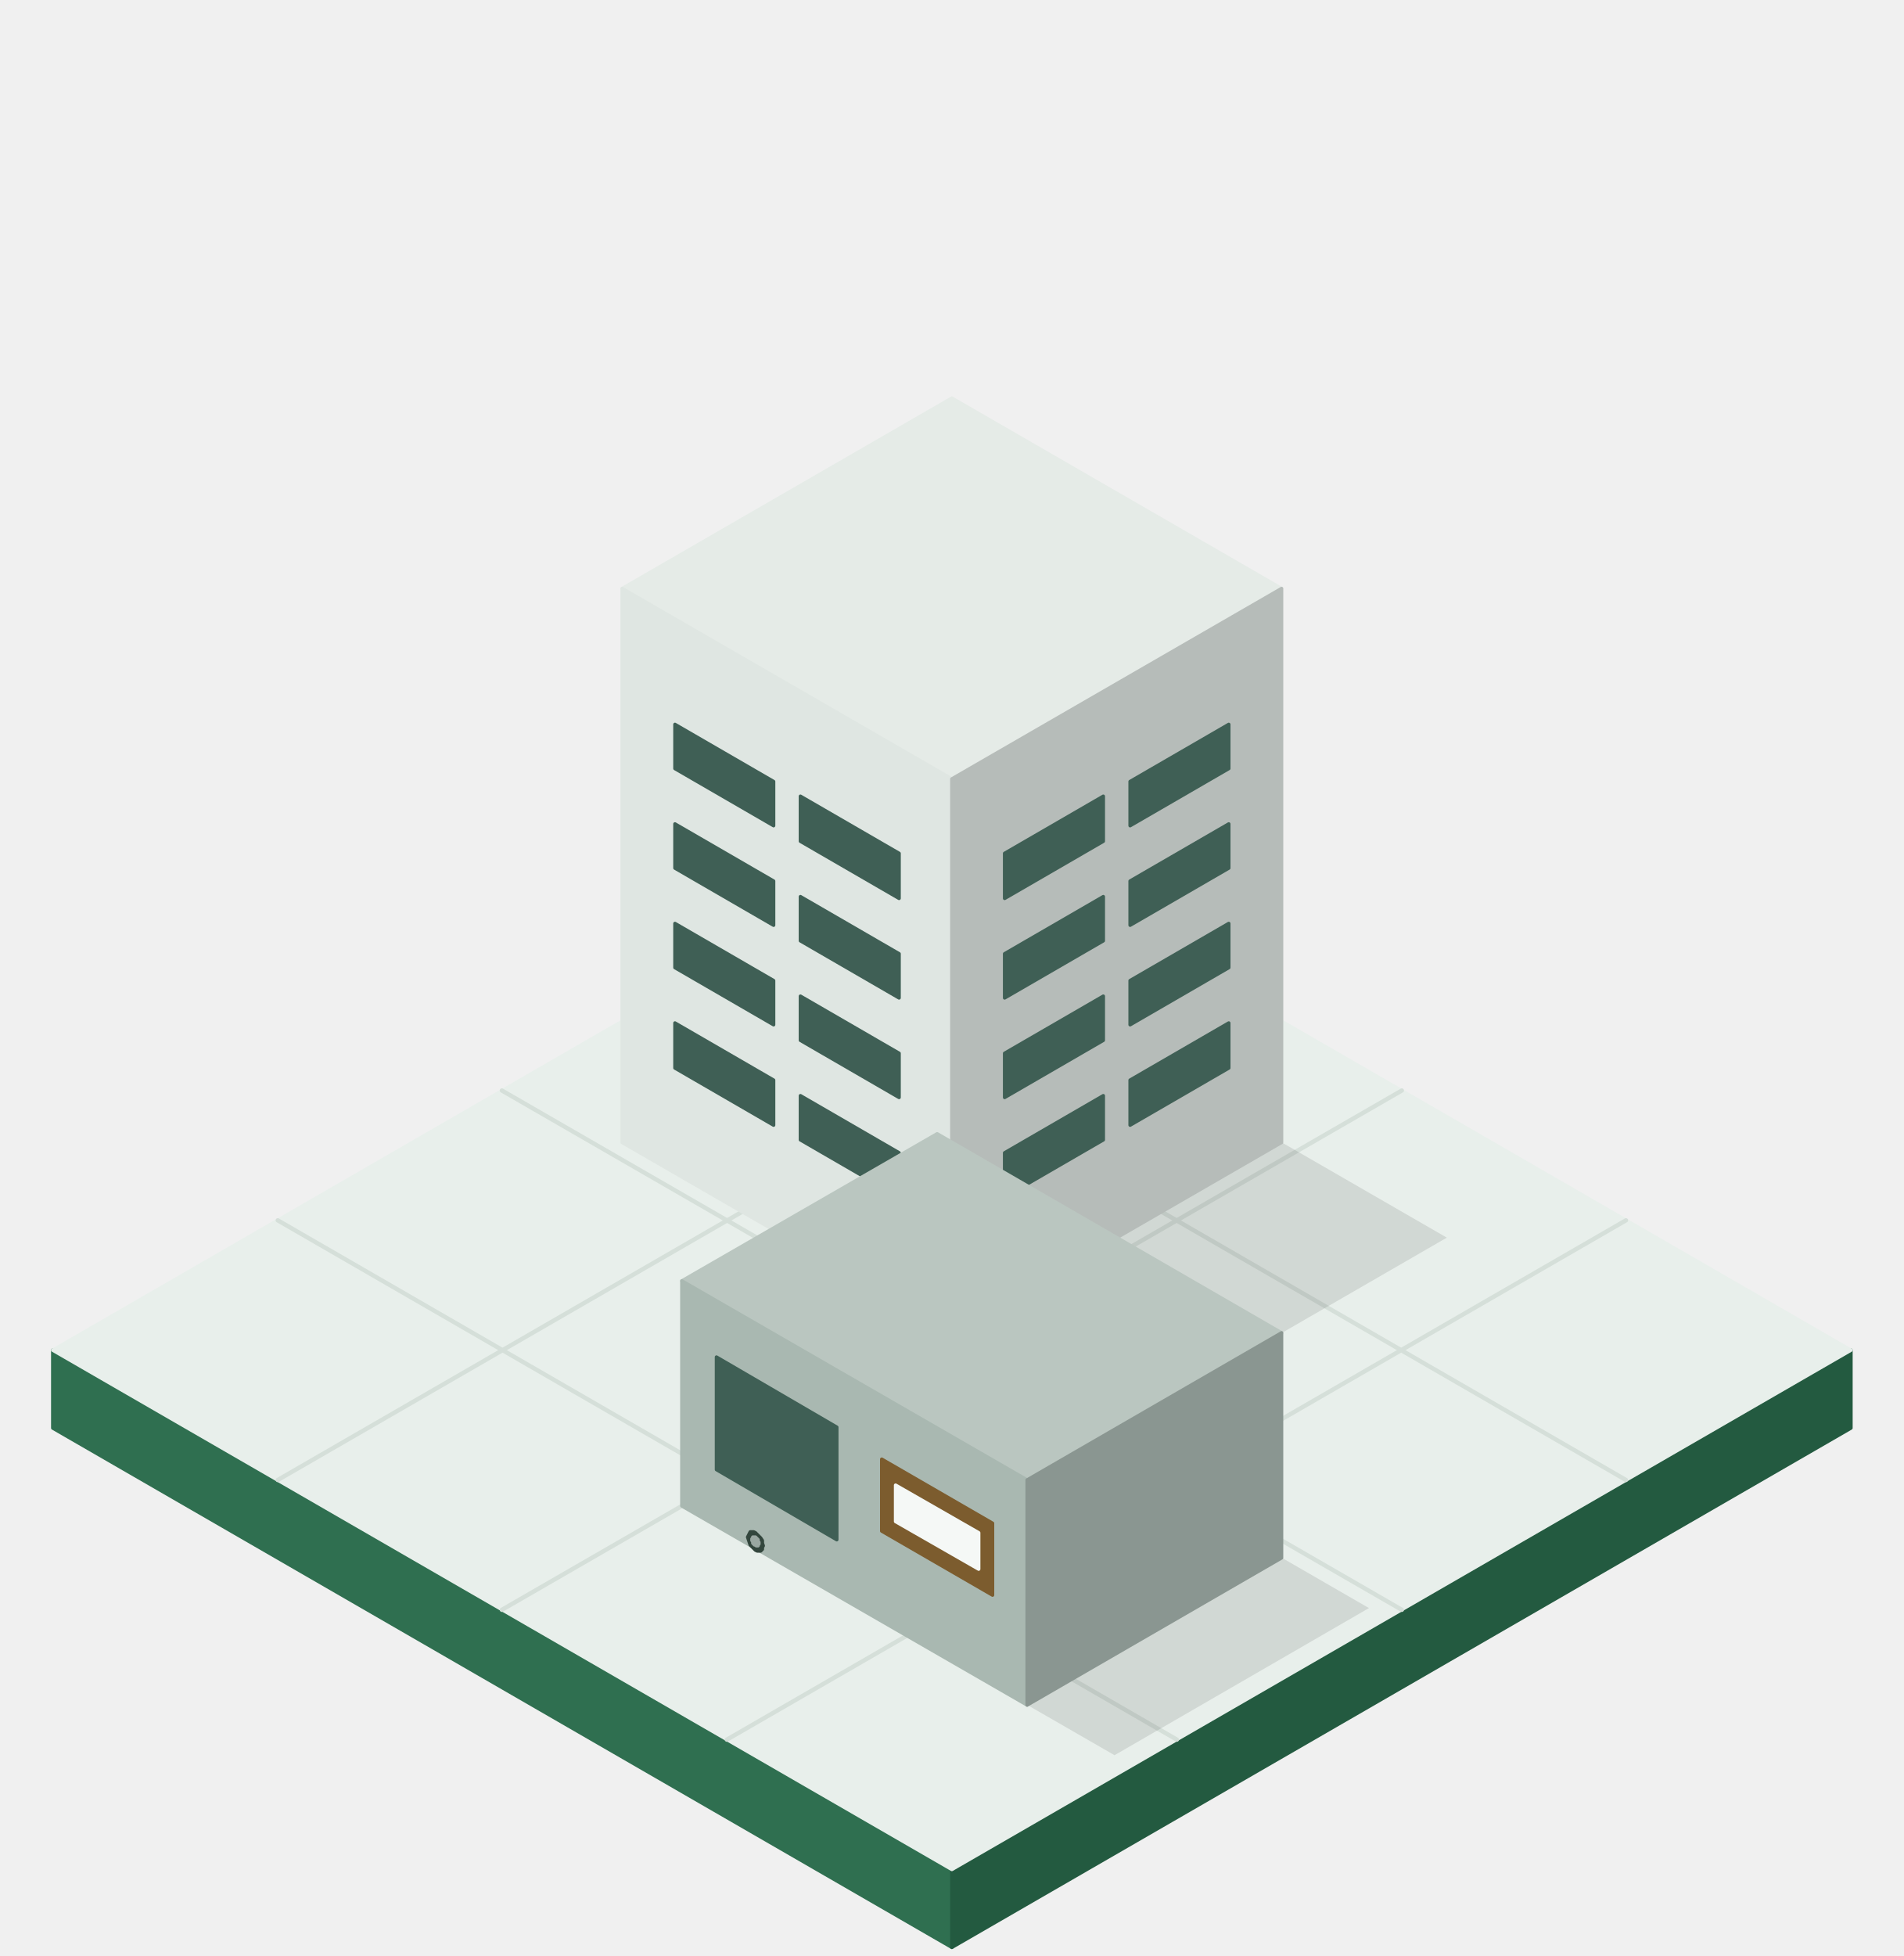
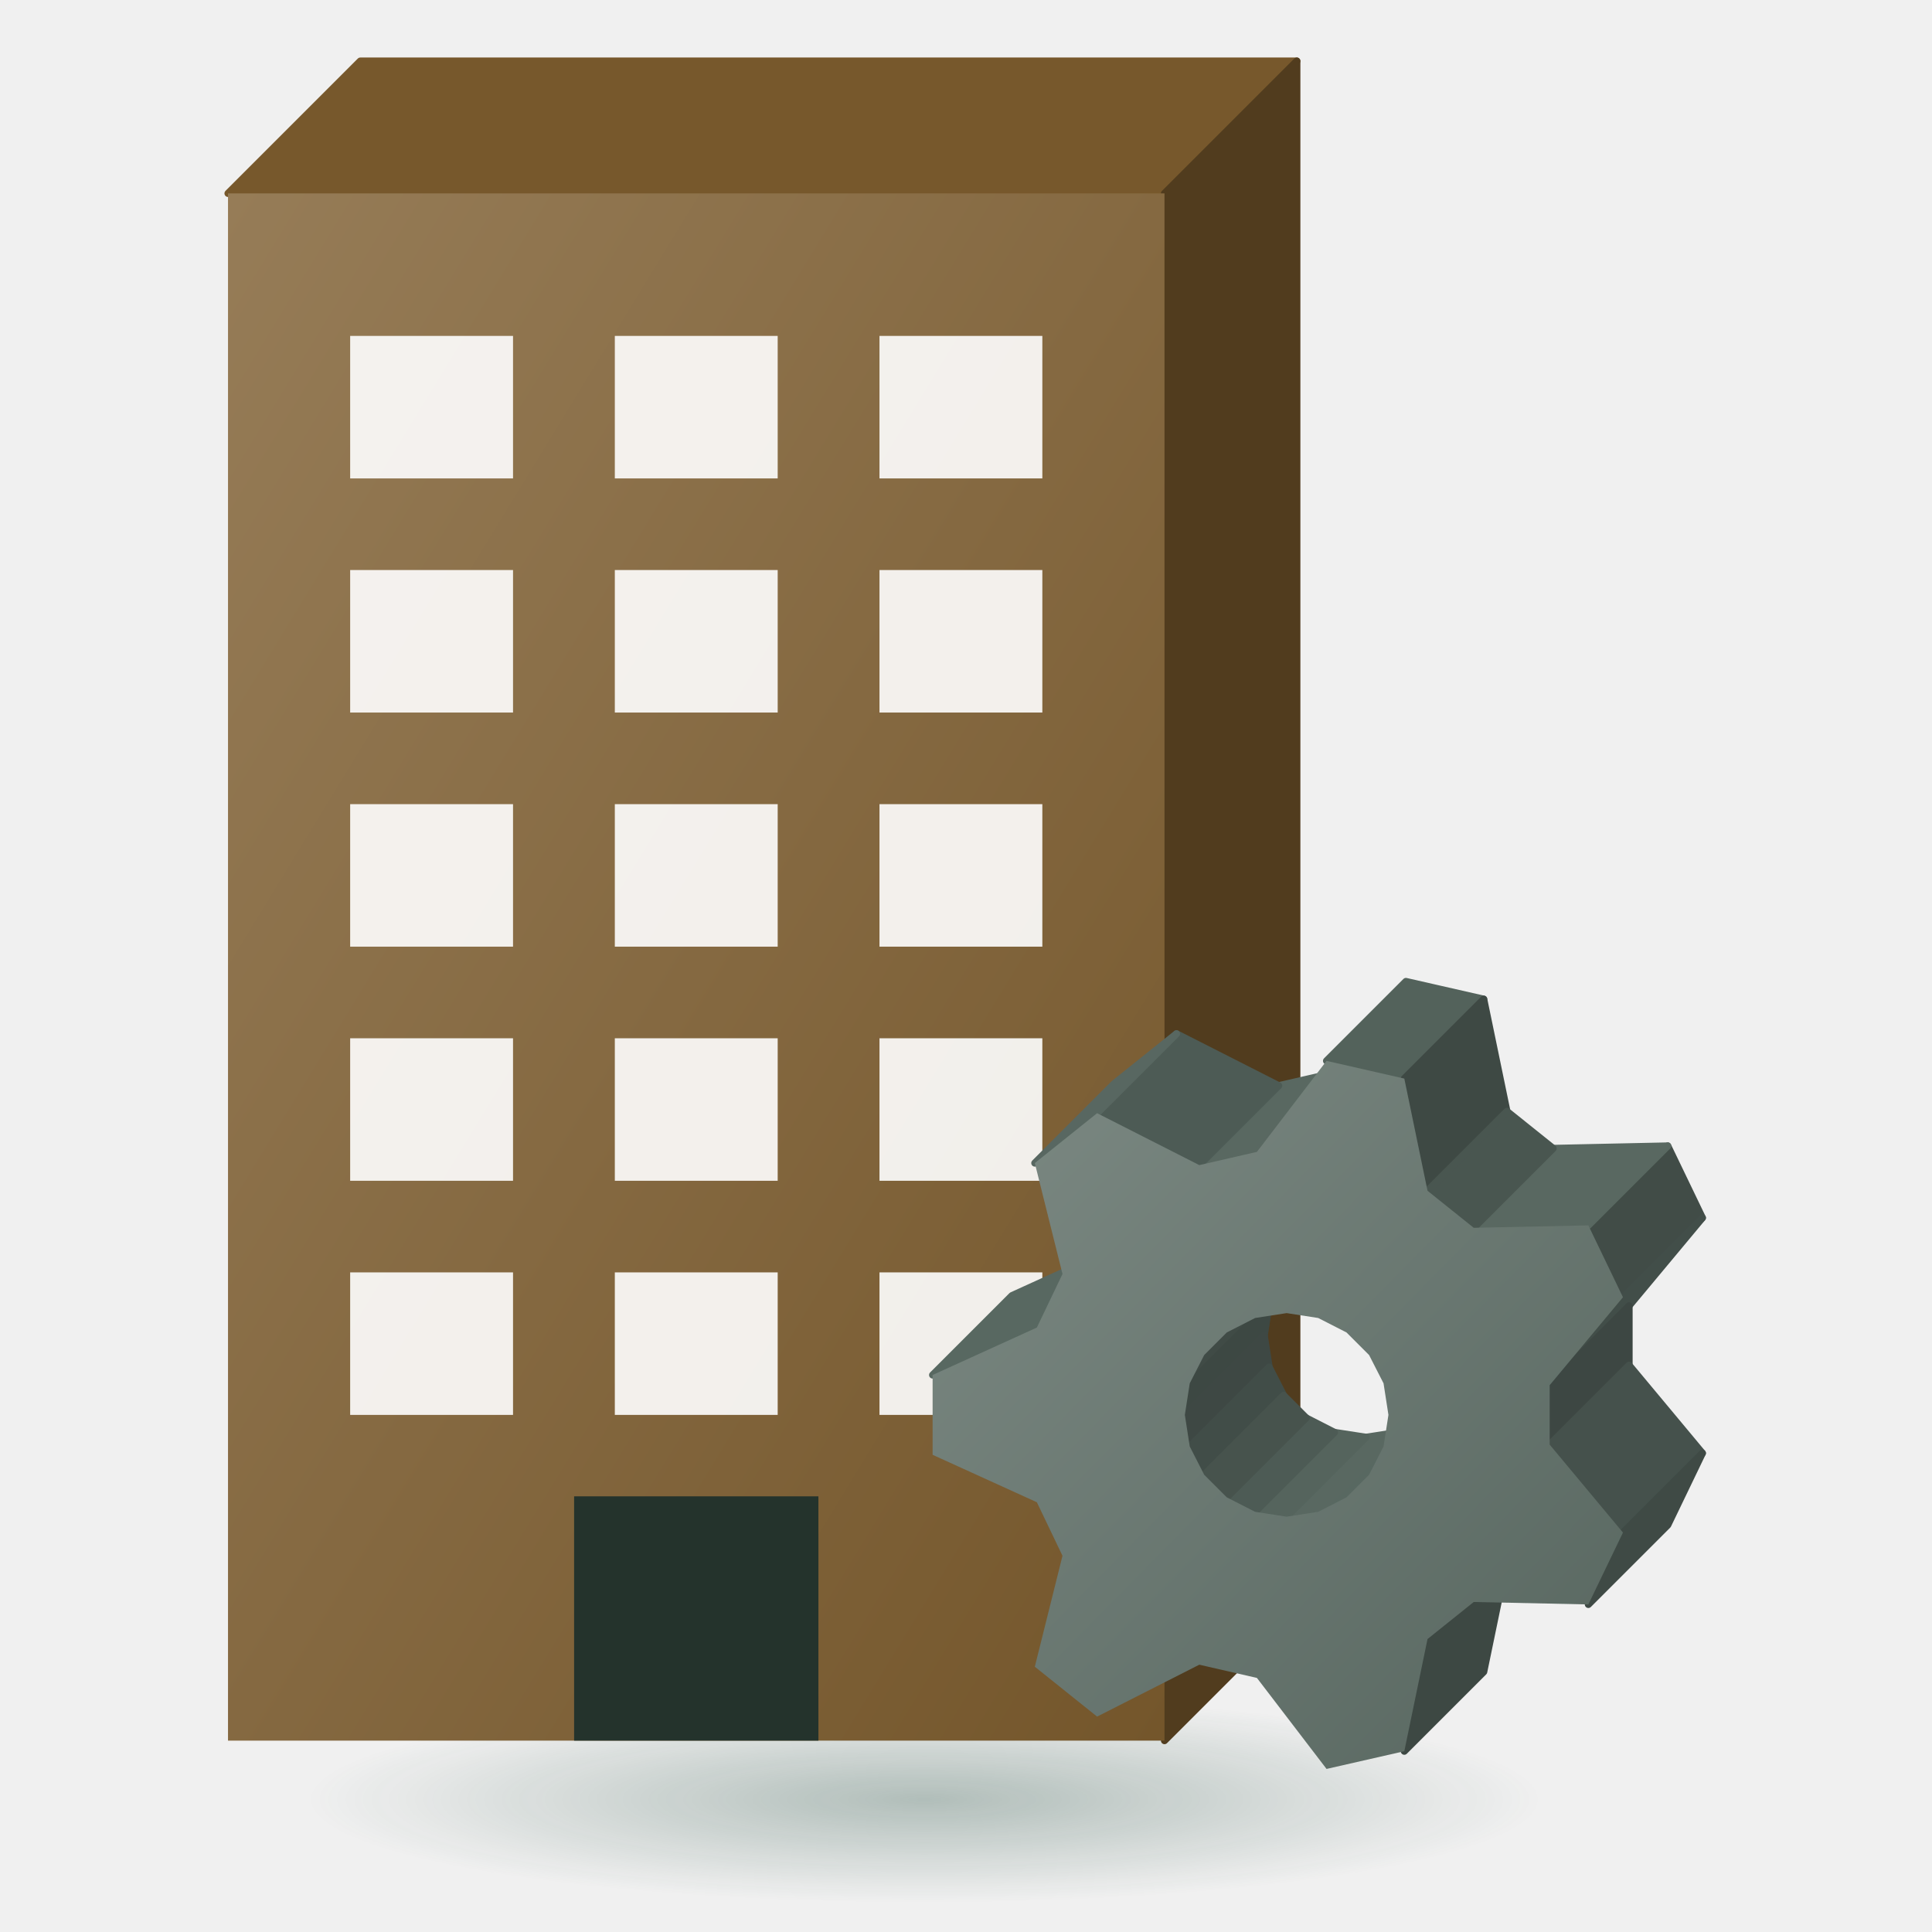
- <svg xmlns="http://www.w3.org/2000/svg" viewBox="-11.0 -9.6 22.0 22.6" role="img" aria-label="Activos fijos">
-   <polygon points="-10.39,6.90 0.00,12.90 0.00,12.00 -10.39,6.00" fill="#2f6f50" stroke="#2f6f50" stroke-width=".04" stroke-linejoin="round" />
-   <polygon points="10.39,6.90 0.00,12.90 0.00,12.00 10.39,6.00" fill="#235a40" stroke="#235a40" stroke-width=".04" stroke-linejoin="round" />
-   <polygon points="0.00,0.00 10.39,6.00 0.00,12.00 -10.39,6.00" fill="#e8efeb" stroke="#e8efeb" stroke-width=".04" stroke-linejoin="round" />
-   <polyline points="2.60,1.50 -7.79,7.50" fill="none" stroke="#d5dfd9" stroke-width="0.05" stroke-linecap="round" stroke-linejoin="round" />
-   <polyline points="-2.60,1.50 7.79,7.50" fill="none" stroke="#d5dfd9" stroke-width="0.05" stroke-linecap="round" stroke-linejoin="round" />
-   <polyline points="5.20,3.00 -5.20,9.00" fill="none" stroke="#d5dfd9" stroke-width="0.05" stroke-linecap="round" stroke-linejoin="round" />
-   <polyline points="-5.20,3.00 5.20,9.00" fill="none" stroke="#d5dfd9" stroke-width="0.05" stroke-linecap="round" stroke-linejoin="round" />
-   <polyline points="7.79,4.50 -2.60,10.50" fill="none" stroke="#d5dfd9" stroke-width="0.05" stroke-linecap="round" stroke-linejoin="round" />
-   <polyline points="-7.79,4.50 2.60,10.50" fill="none" stroke="#d5dfd9" stroke-width="0.05" stroke-linecap="round" stroke-linejoin="round" />
-   <polygon points="0.00,1.40 5.72,4.70 1.91,6.90 -3.81,3.60" fill="#000" stroke="#000" stroke-width=".04" stroke-linejoin="round" fill-opacity=".10" stroke-opacity="0" />
-   <polygon points="0.00,-5.00 3.81,-2.80 0.00,-0.60 -3.81,-2.80" fill="#e5ebe7" stroke="#e5ebe7" stroke-width=".04" stroke-linejoin="round" />
-   <polygon points="-3.81,3.60 0.00,5.80 0.00,-0.60 -3.81,-2.80" fill="#dfe6e2" stroke="#dfe6e2" stroke-width=".04" stroke-linejoin="round" />
-   <polygon points="3.81,3.60 0.00,5.80 0.00,-0.60 3.81,-2.80" fill="#b6bcb9" stroke="#b6bcb9" stroke-width=".04" stroke-linejoin="round" />
-   <polygon points="-3.20,2.74 -2.06,3.40 -2.06,2.88 -3.20,2.22" fill="#3f5f55" stroke="#3f5f55" stroke-width=".04" stroke-linejoin="round" />
-   <polygon points="-3.20,1.58 -2.06,2.24 -2.06,1.73 -3.20,1.07" fill="#3f5f55" stroke="#3f5f55" stroke-width=".04" stroke-linejoin="round" />
-   <polygon points="-3.20,0.43 -2.06,1.09 -2.06,0.58 -3.20,-0.08" fill="#3f5f55" stroke="#3f5f55" stroke-width=".04" stroke-linejoin="round" />
-   <polygon points="-3.20,-0.72 -2.06,-0.06 -2.06,-0.57 -3.20,-1.23" fill="#3f5f55" stroke="#3f5f55" stroke-width=".04" stroke-linejoin="round" />
-   <polygon points="-1.75,3.57 -0.61,4.23 -0.61,3.72 -1.75,3.06" fill="#3f5f55" stroke="#3f5f55" stroke-width=".04" stroke-linejoin="round" />
-   <polygon points="-1.75,2.42 -0.61,3.08 -0.61,2.57 -1.75,1.91" fill="#3f5f55" stroke="#3f5f55" stroke-width=".04" stroke-linejoin="round" />
-   <polygon points="-1.75,1.27 -0.61,1.93 -0.61,1.42 -1.75,0.76" fill="#3f5f55" stroke="#3f5f55" stroke-width=".04" stroke-linejoin="round" />
-   <polygon points="-1.75,0.12 -0.61,0.78 -0.61,0.26 -1.75,-0.40" fill="#3f5f55" stroke="#3f5f55" stroke-width=".04" stroke-linejoin="round" />
-   <polygon points="0.61,4.23 1.75,3.57 1.75,3.06 0.61,3.72" fill="#3f5f55" stroke="#3f5f55" stroke-width=".04" stroke-linejoin="round" />
-   <polygon points="0.61,3.08 1.75,2.42 1.75,1.91 0.61,2.57" fill="#3f5f55" stroke="#3f5f55" stroke-width=".04" stroke-linejoin="round" />
-   <polygon points="0.61,1.93 1.75,1.27 1.75,0.76 0.61,1.42" fill="#3f5f55" stroke="#3f5f55" stroke-width=".04" stroke-linejoin="round" />
-   <polygon points="0.61,0.78 1.75,0.12 1.75,-0.40 0.61,0.26" fill="#3f5f55" stroke="#3f5f55" stroke-width=".04" stroke-linejoin="round" />
-   <polygon points="2.06,3.40 3.20,2.74 3.20,2.22 2.06,2.88" fill="#3f5f55" stroke="#3f5f55" stroke-width=".04" stroke-linejoin="round" />
-   <polygon points="2.06,2.24 3.20,1.58 3.20,1.07 2.06,1.73" fill="#3f5f55" stroke="#3f5f55" stroke-width=".04" stroke-linejoin="round" />
-   <polygon points="2.06,1.09 3.20,0.43 3.20,-0.08 2.06,0.58" fill="#3f5f55" stroke="#3f5f55" stroke-width=".04" stroke-linejoin="round" />
-   <polygon points="2.06,-0.06 3.20,-0.72 3.20,-1.23 2.06,-0.57" fill="#3f5f55" stroke="#3f5f55" stroke-width=".04" stroke-linejoin="round" />
-   <polygon points="-0.17,6.10 4.82,8.98 1.88,10.68 -3.12,7.80" fill="#000" stroke="#000" stroke-width=".04" stroke-linejoin="round" fill-opacity=".10" stroke-opacity="0" />
-   <polygon points="-0.17,3.50 3.81,5.80 0.87,7.50 -3.12,5.20" fill="#bac6c0" stroke="#bac6c0" stroke-width=".04" stroke-linejoin="round" />
-   <polygon points="-3.12,7.80 0.87,10.10 0.87,7.50 -3.12,5.20" fill="#a9b8b1" stroke="#a9b8b1" stroke-width=".04" stroke-linejoin="round" />
-   <polygon points="3.81,8.40 0.87,10.10 0.87,7.50 3.81,5.80" fill="#8a9691" stroke="#8a9691" stroke-width=".04" stroke-linejoin="round" />
-   <polygon points="-2.72,7.38 -1.33,8.19 -1.33,6.89 -2.72,6.08" fill="#3f5f55" stroke="#3f5f55" stroke-width=".04" stroke-linejoin="round" />
-   <polygon points="-0.81,8.09 0.47,8.83 0.47,8.00 -0.81,7.26" fill="#7c5c2e" stroke="#7c5c2e" stroke-width=".04" stroke-linejoin="round" />
-   <polygon points="-0.65,7.98 0.31,8.53 0.31,8.11 -0.65,7.56" fill="#f5f8f6" stroke="#f5f8f6" stroke-width=".04" stroke-linejoin="round" />
-   <polygon points="-2.18,8.26 -2.19,8.23 -2.19,8.20 -2.21,8.17 -2.23,8.15 -2.25,8.13 -2.27,8.11 -2.29,8.10 -2.31,8.10 -2.33,8.10 -2.34,8.12 -2.35,8.14 -2.36,8.16 -2.35,8.19 -2.34,8.22 -2.33,8.25 -2.31,8.27 -2.29,8.29 -2.27,8.31 -2.25,8.32 -2.23,8.32 -2.21,8.32 -2.19,8.30 -2.19,8.28" fill="#33463d" stroke="#33463d" stroke-width=".04" stroke-linejoin="round" />
-   <polygon points="-2.23,8.23 -2.23,8.22 -2.24,8.21 -2.24,8.19 -2.25,8.18 -2.26,8.17 -2.27,8.16 -2.28,8.16 -2.29,8.16 -2.30,8.16 -2.30,8.17 -2.31,8.18 -2.31,8.19 -2.31,8.20 -2.30,8.21 -2.30,8.23 -2.29,8.24 -2.28,8.25 -2.27,8.25 -2.26,8.26 -2.25,8.26 -2.24,8.26 -2.24,8.25 -2.23,8.24" fill="#9aa7a1" stroke="#9aa7a1" stroke-width=".04" stroke-linejoin="round" />
+ <svg xmlns="http://www.w3.org/2000/svg" viewBox="8.8 2.5 94.9 94.9" role="img" aria-label="Activos fijos">
+   <defs>
+     <radialGradient id="sombra">
+       <stop offset="0" stop-color="#0f3d2e" stop-opacity=".28" />
+       <stop offset="1" stop-color="#0f3d2e" stop-opacity="0" />
+     </radialGradient>
+     <linearGradient id="g1" x1="0" y1="0" x2="1" y2="1">
+       <stop offset="0" stop-color="#967c57" />
+       <stop offset="1" stop-color="#74562b" />
+     </linearGradient>
+     <linearGradient id="g2" x1="0" y1="0" x2="1" y2="1">
+       <stop offset="0" stop-color="#7d8a84" />
+       <stop offset="1" stop-color="#57665f" />
+     </linearGradient>
+   </defs>
+   <ellipse cx="54.21" cy="90.89" rx="30.42" ry="5.07" fill="url(#sombra)" />
+   <polygon points="20.00,12.00 66.00,12.00 72.50,5.50 26.50,5.50" fill="#77582c" stroke="#77582c" stroke-width=".35" stroke-linejoin="round" />
+   <polygon points="66.00,12.00 66.00,88.00 72.50,81.50 72.50,5.50" fill="#513c1e" stroke="#513c1e" stroke-width=".35" stroke-linejoin="round" />
+   <path d="M20.00,12.00 L66.00,12.00 L66.00,88.00 L20.00,88.00 Z" fill="url(#g1)" fill-rule="evenodd" />
+   <polygon points="26.00,19.00 34.00,19.00 34.00,26.00 26.00,26.00" fill="#ffffff" fill-opacity=".9" />
+   <polygon points="26.00,30.50 34.00,30.50 34.00,37.50 26.00,37.50" fill="#ffffff" fill-opacity=".9" />
+   <polygon points="26.00,42.00 34.00,42.00 34.00,49.00 26.00,49.00" fill="#ffffff" fill-opacity=".9" />
+   <polygon points="26.00,53.50 34.00,53.50 34.00,60.50 26.00,60.50" fill="#ffffff" fill-opacity=".9" />
+   <polygon points="26.00,65.00 34.00,65.00 34.00,72.00 26.00,72.00" fill="#ffffff" fill-opacity=".9" />
+   <polygon points="39.00,19.00 47.00,19.00 47.00,26.00 39.00,26.00" fill="#ffffff" fill-opacity=".9" />
+   <polygon points="39.00,30.50 47.00,30.50 47.00,37.50 39.00,37.50" fill="#ffffff" fill-opacity=".9" />
+   <polygon points="39.00,42.00 47.00,42.00 47.00,49.00 39.00,49.00" fill="#ffffff" fill-opacity=".9" />
+   <polygon points="39.00,53.50 47.00,53.50 47.00,60.50 39.00,60.50" fill="#ffffff" fill-opacity=".9" />
+   <polygon points="39.00,65.00 47.00,65.00 47.00,72.00 39.00,72.00" fill="#ffffff" fill-opacity=".9" />
+   <polygon points="52.00,19.00 60.00,19.00 60.00,26.00 52.00,26.00" fill="#ffffff" fill-opacity=".9" />
+   <polygon points="52.00,30.50 60.00,30.50 60.00,37.50 52.00,37.50" fill="#ffffff" fill-opacity=".9" />
+   <polygon points="52.00,42.00 60.00,42.00 60.00,49.00 52.00,49.00" fill="#ffffff" fill-opacity=".9" />
+   <polygon points="52.00,53.50 60.00,53.50 60.00,60.50 52.00,60.50" fill="#ffffff" fill-opacity=".9" />
+   <polygon points="52.00,65.00 60.00,65.00 60.00,72.00 52.00,72.00" fill="#ffffff" fill-opacity=".9" />
+   <polygon points="37.00,76.00 49.00,76.00 49.00,88.00 37.00,88.00" fill="#24332c" />
+   <polygon points="86.82,62.69 88.52,66.22 92.42,62.32 90.72,58.79" fill="#414c47" stroke="#414c47" stroke-width=".35" stroke-linejoin="round" />
+   <polygon points="81.19,62.81 86.82,62.69 90.72,58.79 85.09,58.91" fill="#596861" stroke="#596861" stroke-width=".35" stroke-linejoin="round" />
+   <polygon points="73.96,54.61 77.78,55.48 81.68,51.58 77.86,50.71" fill="#53625b" stroke="#53625b" stroke-width=".35" stroke-linejoin="round" />
+   <polygon points="77.78,55.48 78.92,60.99 82.82,57.09 81.68,51.58" fill="#3e4944" stroke="#3e4944" stroke-width=".35" stroke-linejoin="round" />
+   <polygon points="88.52,66.22 84.92,70.54 88.82,66.64 92.42,62.32" fill="#424e49" stroke="#424e49" stroke-width=".35" stroke-linejoin="round" />
+   <polygon points="78.92,60.99 81.19,62.81 85.09,58.91 82.82,57.09" fill="#495650" stroke="#495650" stroke-width=".35" stroke-linejoin="round" />
+   <polygon points="84.92,70.54 84.92,73.46 88.82,69.56 88.82,66.64" fill="#3d4743" stroke="#3d4743" stroke-width=".35" stroke-linejoin="round" />
+   <polygon points="84.92,73.46 88.52,77.78 92.42,73.88 88.82,69.56" fill="#45514c" stroke="#45514c" stroke-width=".35" stroke-linejoin="round" />
+   <polygon points="67.71,59.73 70.54,59.08 74.44,55.18 71.61,55.83" fill="#596861" stroke="#596861" stroke-width=".35" stroke-linejoin="round" />
+   <polygon points="88.52,77.78 86.82,81.31 90.72,77.41 92.42,73.88" fill="#3f4a45" stroke="#3f4a45" stroke-width=".35" stroke-linejoin="round" />
+   <polygon points="62.69,57.18 67.71,59.73 71.61,55.83 66.59,53.28" fill="#4d5b55" stroke="#4d5b55" stroke-width=".35" stroke-linejoin="round" />
+   <polygon points="59.63,59.63 62.69,57.18 66.59,53.28 63.53,55.73" fill="#586761" stroke="#586761" stroke-width=".35" stroke-linejoin="round" />
+   <polygon points="74.94,76.05 73.55,76.76 77.45,72.86 78.84,72.15" fill="#586861" stroke="#586861" stroke-width=".35" stroke-linejoin="round" />
+   <polygon points="67.24,70.45 67.95,69.06 71.85,65.16 71.14,66.55" fill="#404b46" stroke="#404b46" stroke-width=".35" stroke-linejoin="round" />
+   <polygon points="73.55,76.76 72.00,77.00 75.90,73.10 77.45,72.86" fill="#596861" stroke="#596861" stroke-width=".35" stroke-linejoin="round" />
+   <polygon points="67.00,72.00 67.24,70.45 71.14,66.55 70.90,68.10" fill="#3d4843" stroke="#3d4843" stroke-width=".35" stroke-linejoin="round" />
+   <polygon points="72.00,77.00 70.45,76.76 74.35,72.86 75.90,73.10" fill="#55645d" stroke="#55645d" stroke-width=".35" stroke-linejoin="round" />
+   <polygon points="67.24,73.55 67.00,72.00 70.90,68.10 71.14,69.65" fill="#3e4844" stroke="#3e4844" stroke-width=".35" stroke-linejoin="round" />
+   <polygon points="70.45,76.76 69.06,76.05 72.96,72.15 74.35,72.86" fill="#4d5b55" stroke="#4d5b55" stroke-width=".35" stroke-linejoin="round" />
+   <polygon points="67.95,74.94 67.24,73.55 71.14,69.65 71.85,71.04" fill="#414d48" stroke="#414d48" stroke-width=".35" stroke-linejoin="round" />
+   <polygon points="69.06,76.05 67.95,74.94 71.85,71.04 72.96,72.15" fill="#47534d" stroke="#47534d" stroke-width=".35" stroke-linejoin="round" />
+   <polygon points="78.92,83.01 77.78,88.52 81.68,84.62 82.82,79.11" fill="#3d4843" stroke="#3d4843" stroke-width=".35" stroke-linejoin="round" />
+   <polygon points="54.61,70.04 59.73,67.71 63.63,63.81 58.51,66.14" fill="#586861" stroke="#586861" stroke-width=".35" stroke-linejoin="round" />
+   <path d="M84.92,73.46 L88.52,77.78 L86.82,81.31 L81.19,81.19 L78.92,83.01 L77.78,88.52 L73.96,89.39 L70.54,84.92 L67.71,84.27 L62.69,86.82 L59.63,84.37 L60.99,78.92 L59.73,76.29 L54.61,73.96 L54.61,70.04 L59.73,67.71 L60.99,65.08 L59.63,59.63 L62.69,57.18 L67.71,59.73 L70.54,59.08 L73.96,54.61 L77.78,55.48 L78.92,60.99 L81.19,62.81 L86.82,62.69 L88.52,66.22 L84.92,70.54 Z M77.00,72.00 L76.76,73.55 L76.05,74.94 L74.94,76.05 L73.55,76.76 L72.00,77.00 L70.45,76.76 L69.06,76.05 L67.95,74.94 L67.24,73.55 L67.00,72.00 L67.24,70.45 L67.95,69.06 L69.06,67.95 L70.45,67.24 L72.00,67.00 L73.55,67.24 L74.94,67.95 L76.05,69.06 L76.76,70.45 Z" fill="url(#g2)" fill-rule="evenodd" />
</svg>
